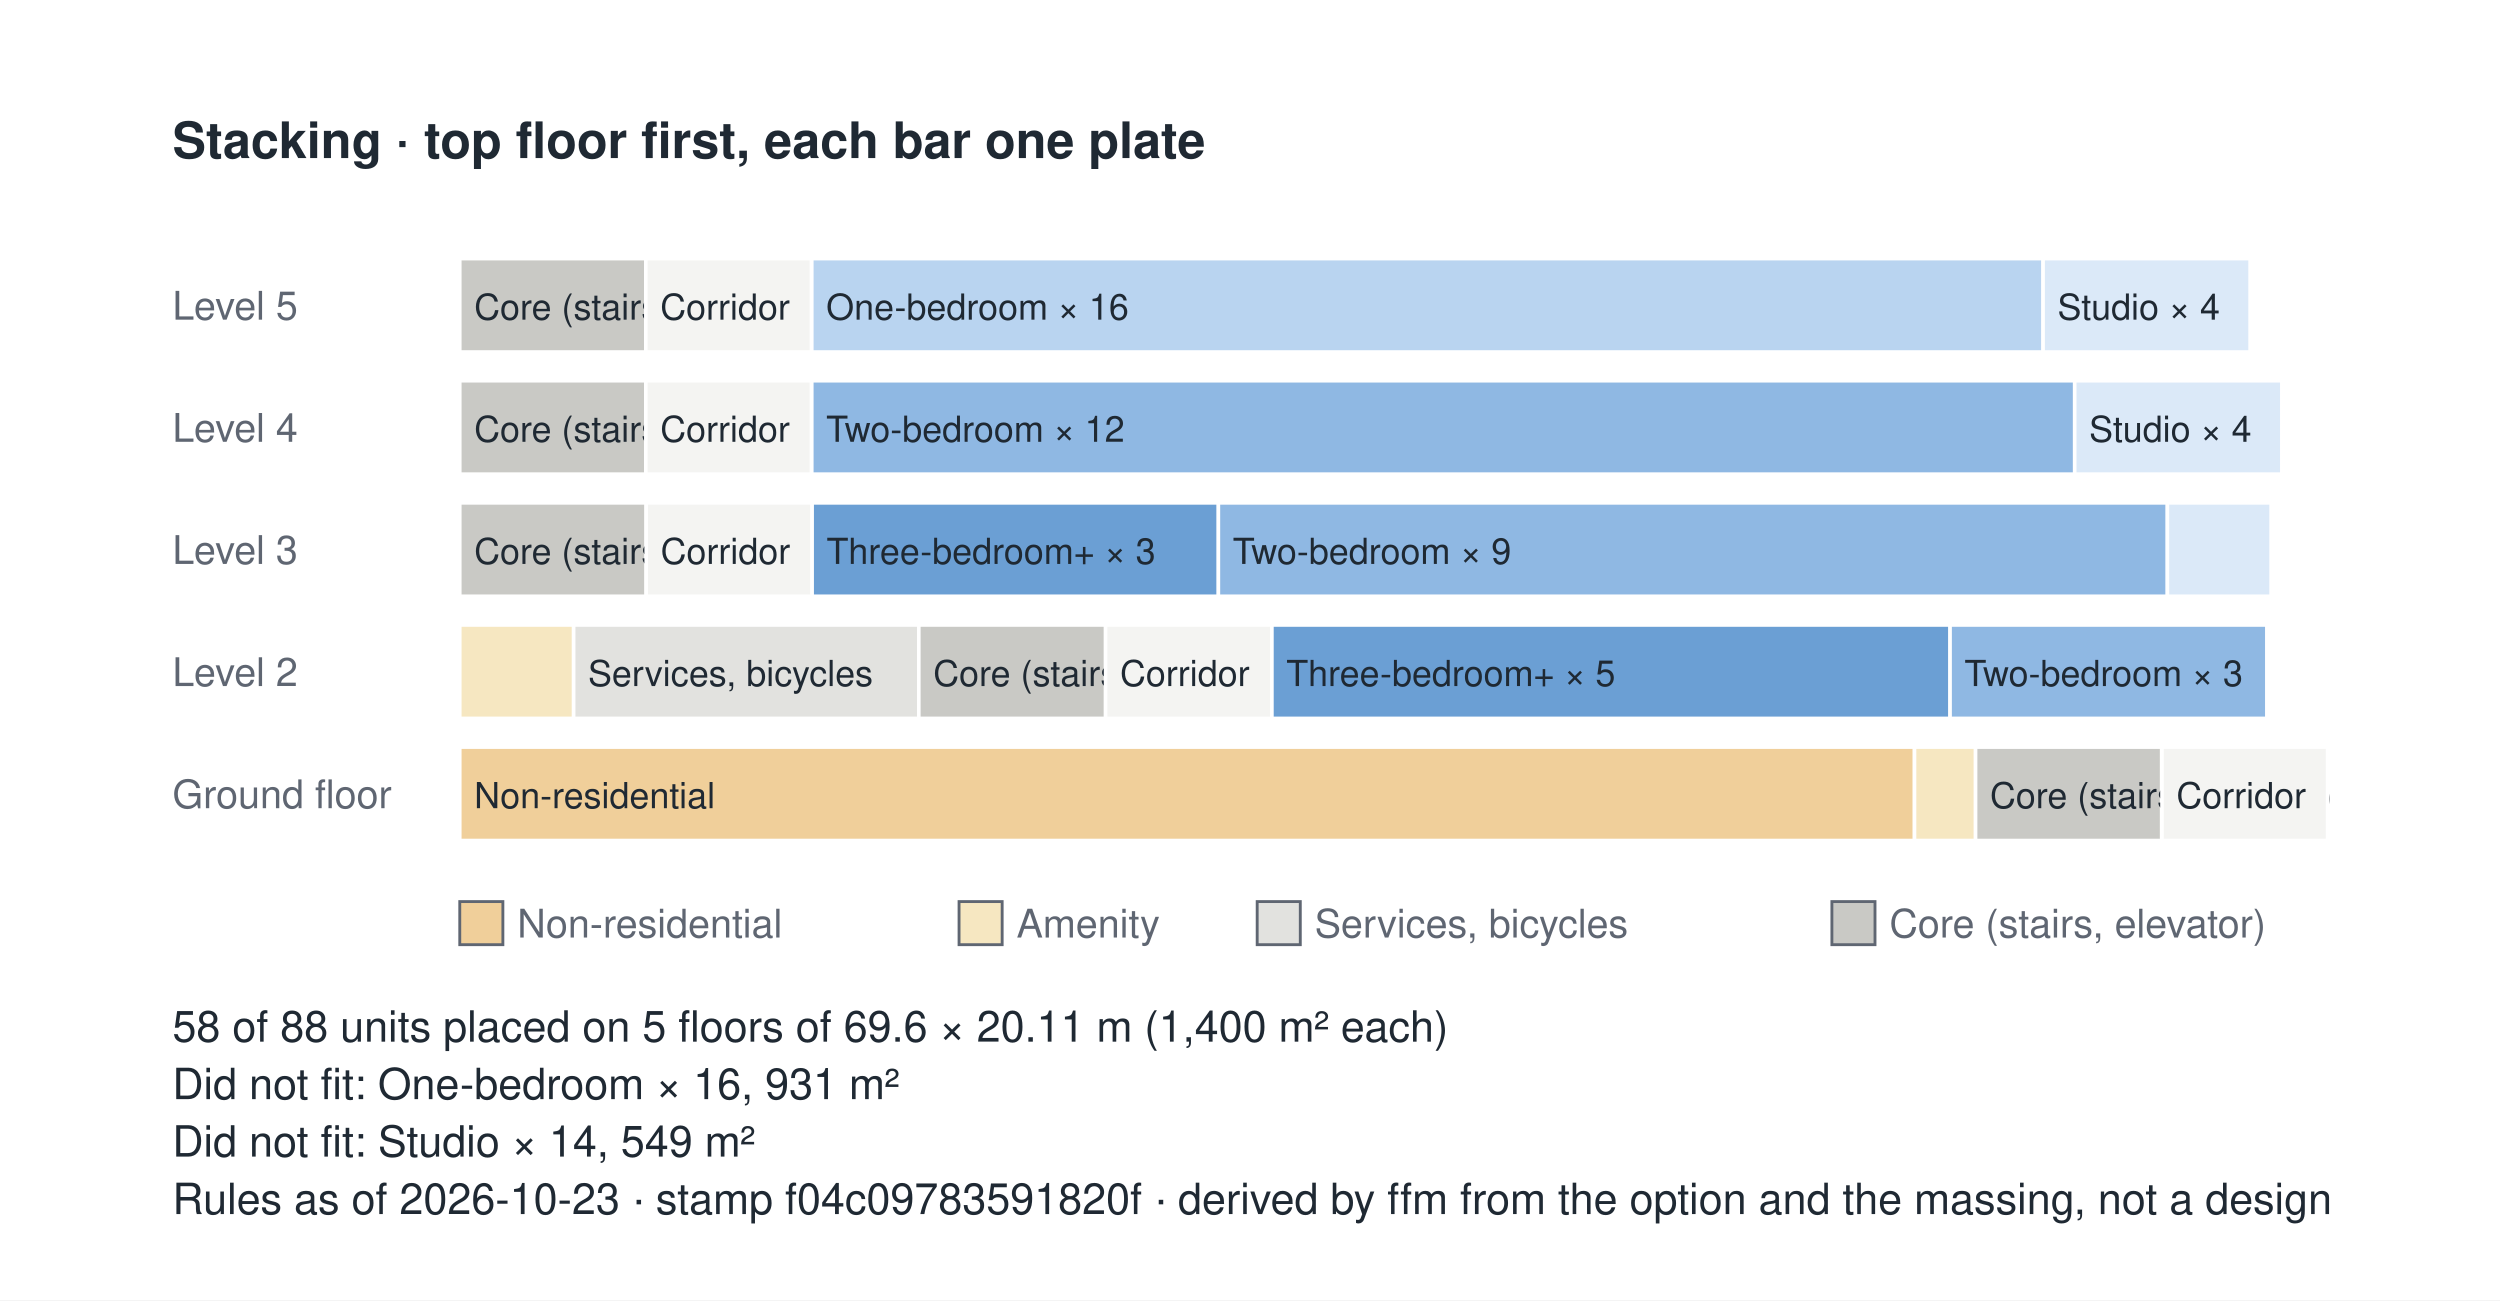
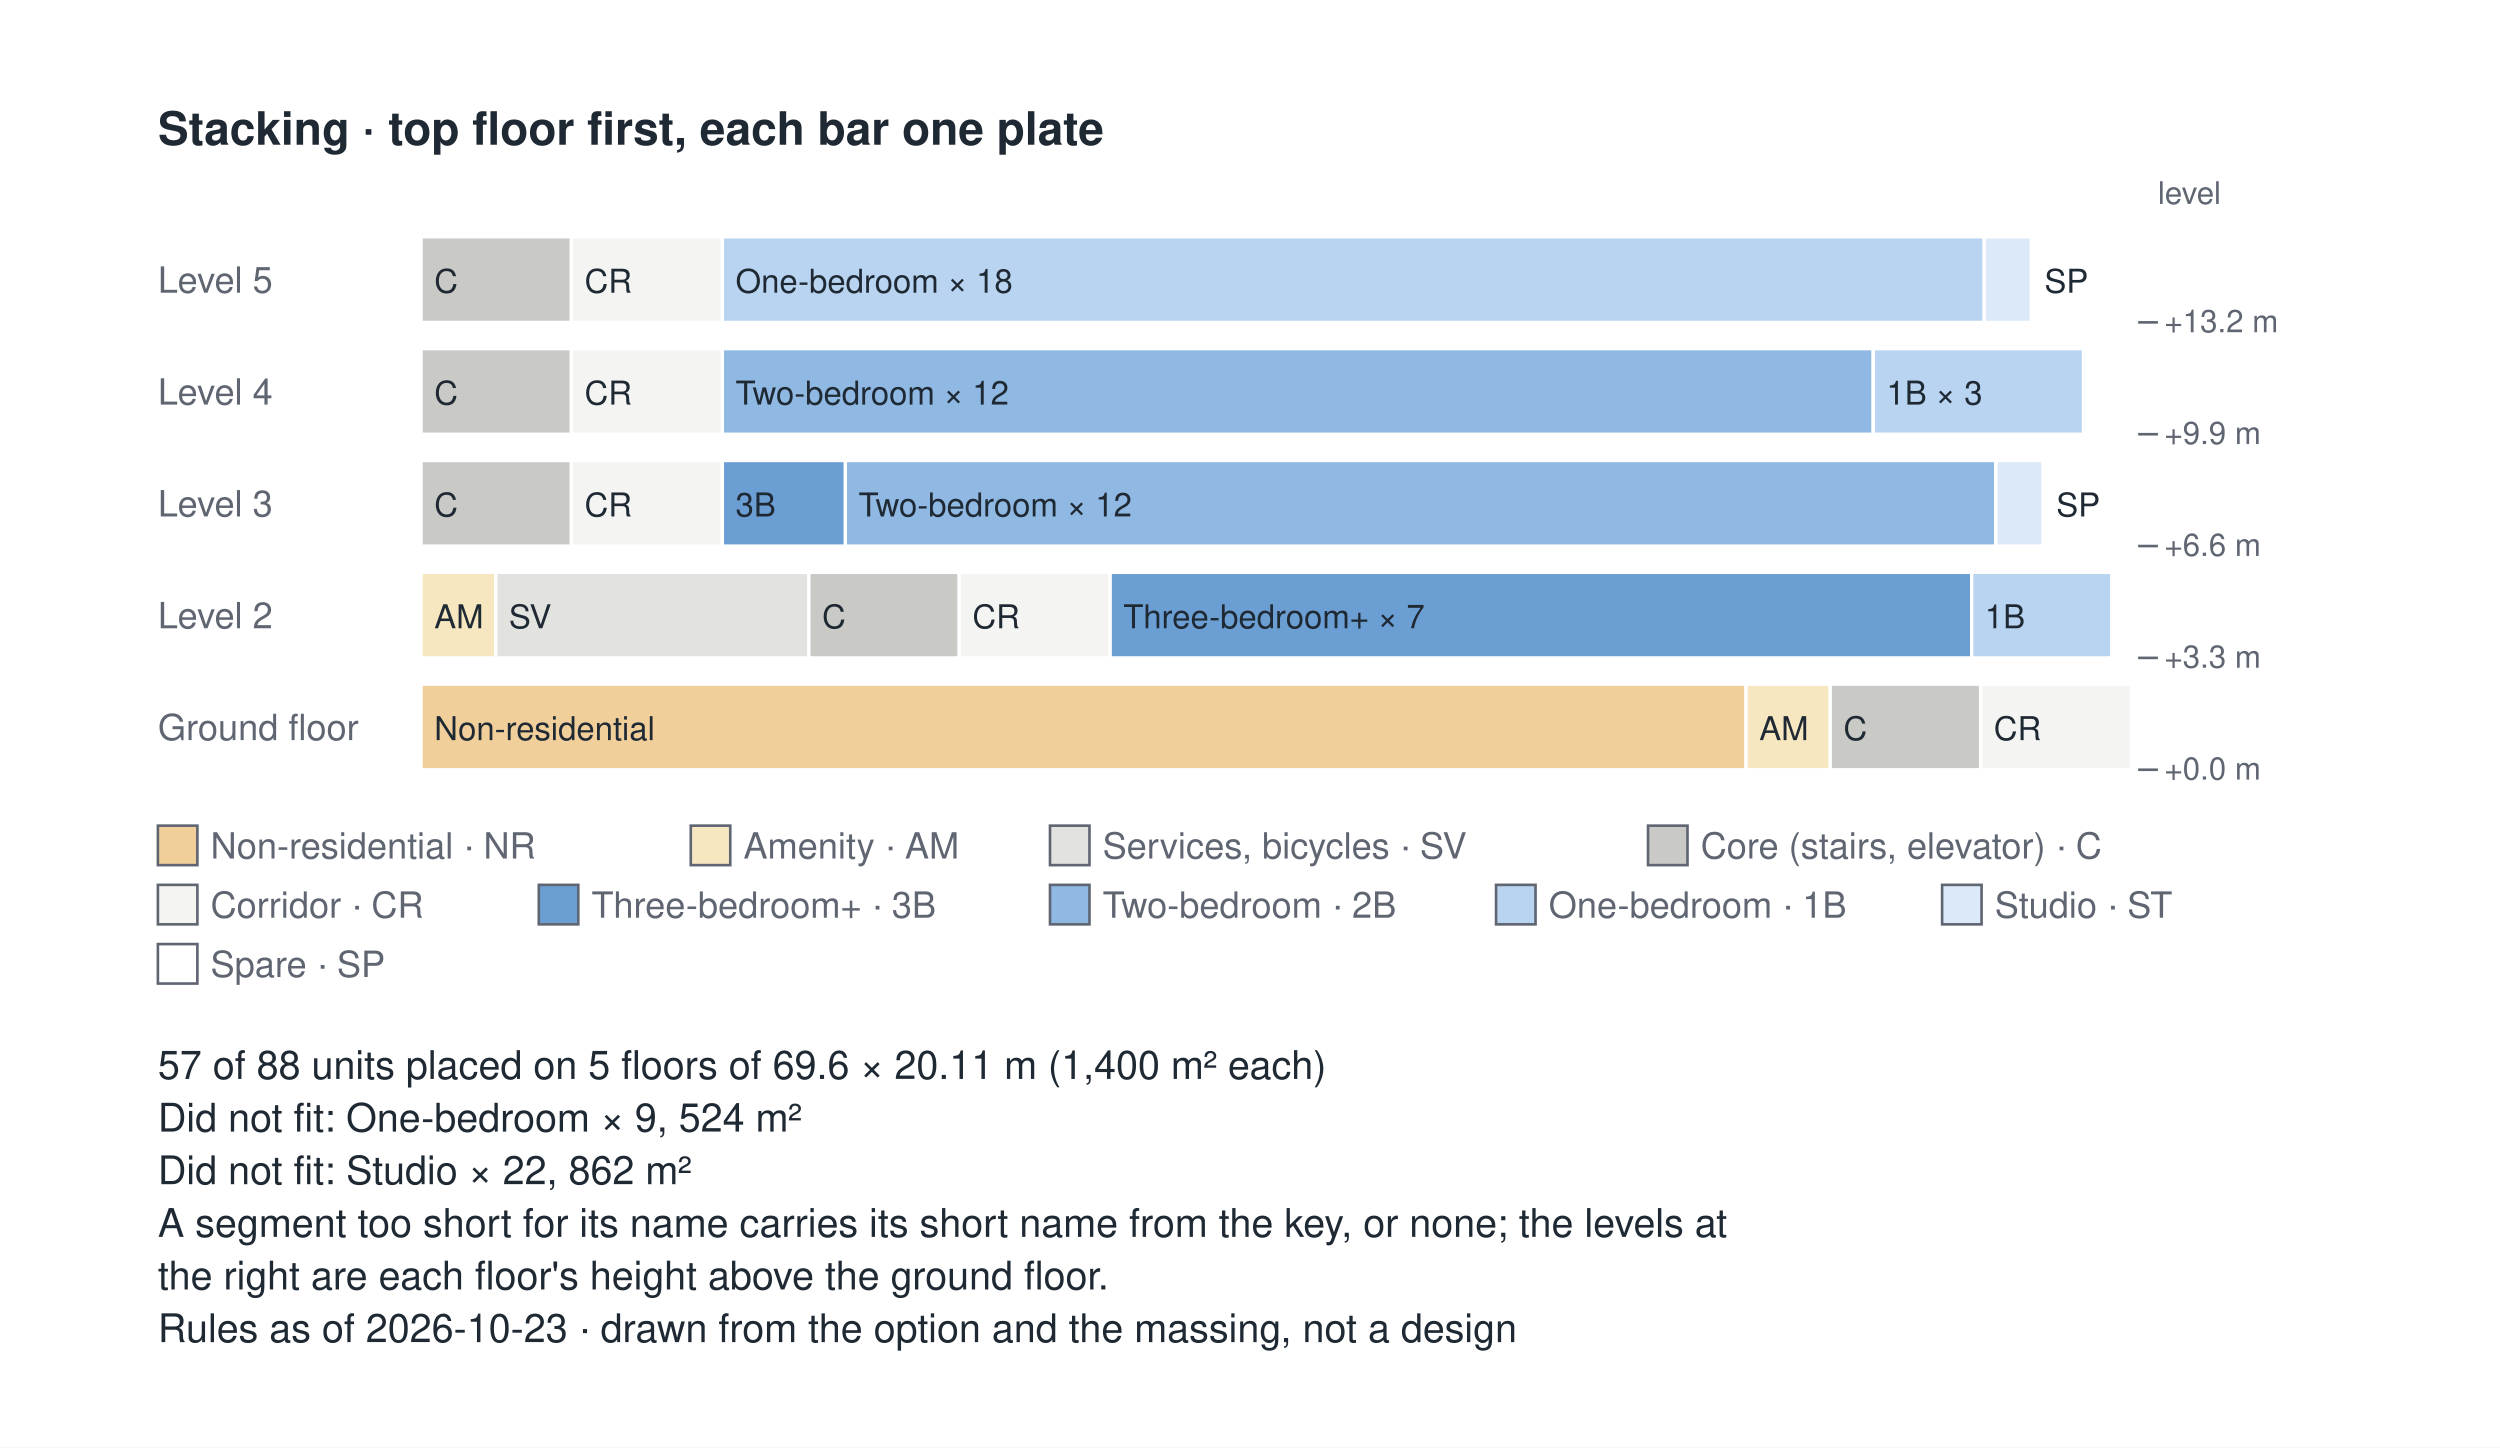
- <svg xmlns="http://www.w3.org/2000/svg" width="696" height="362" viewBox="0 0 696 362" font-family="IBM Plex Sans, Helvetica, Arial, sans-serif" font-size="12" fill="#1f2933" role="img" aria-label="Stacking diagram">
+ <svg xmlns="http://www.w3.org/2000/svg" width="760" height="440" viewBox="0 0 760 440" font-family="IBM Plex Sans, Helvetica, Arial, sans-serif" font-size="12" fill="#1f2933" role="img" aria-label="Stacking diagram">
  <rect width="100%" height="100%" fill="#ffffff" />
  <text x="48" y="44" font-size="14" font-weight="600">Stacking · top floor first, each bar one plate</text>
+   <text x="656" y="62" font-size="9.5" fill="#5f6672">level</text>
  <text x="48" y="89.0" font-size="11" fill="#5f6672">Level 5</text>
-   <rect x="128.0" y="72" width="51.8" height="26" fill="#c9c9c5" stroke="#ffffff" stroke-width="1" />
-   <text x="132.0" y="89.0" font-size="10" fill="#1f2933">Core (stairs, elevator)</text>
-   <rect x="179.8" y="72" width="46.1" height="26" fill="#f4f4f2" stroke="#ffffff" stroke-width="1" />
-   <text x="183.8" y="89.0" font-size="10" fill="#1f2933">Corridor</text>
-   <rect x="226.0" y="72" width="342.8" height="26" fill="#b9d4f0" stroke="#ffffff" stroke-width="1" />
-   <text x="230.0" y="89.0" font-size="10" fill="#1f2933">One-bedroom × 16</text>
-   <rect x="568.8" y="72" width="57.7" height="26" fill="#dbe9f8" stroke="#ffffff" stroke-width="1" />
-   <text x="572.8" y="89.0" font-size="10" fill="#1f2933">Studio × 4</text>
-   <rect x="626.5" y="72" width="21.5" height="26" fill="#ffffff" stroke="#ffffff" stroke-width="1" />
+   <rect x="128.0" y="72" width="45.7" height="26" fill="#c9c9c5" stroke="#ffffff" stroke-width="1" />
+   <text x="132.0" y="89.0" font-size="10" fill="#1f2933">C</text>
+   <rect x="173.7" y="72" width="45.9" height="26" fill="#f4f4f2" stroke="#ffffff" stroke-width="1" />
+   <text x="177.7" y="89.0" font-size="10" fill="#1f2933">CR</text>
+   <rect x="219.6" y="72" width="383.6" height="26" fill="#b9d4f0" stroke="#ffffff" stroke-width="1" />
+   <text x="223.6" y="89.0" font-size="10" fill="#1f2933">One-bedroom × 18</text>
+   <rect x="603.2" y="72" width="14.4" height="26" fill="#dbe9f8" stroke="#ffffff" stroke-width="1" />
+   <rect x="617.5" y="72" width="30.5" height="26" fill="#ffffff" stroke="#ffffff" stroke-width="1" />
+   <text x="621.5" y="89.0" font-size="10" fill="#1f2933">SP</text>
+   <line x1="650" y1="98" x2="656" y2="98" stroke="#5f6672" stroke-width="0.8" />
+   <text x="658" y="101.0" font-size="9.5" fill="#5f6672">+13.2 m</text>
  <text x="48" y="123.0" font-size="11" fill="#5f6672">Level 4</text>
-   <rect x="128.0" y="106" width="51.8" height="26" fill="#c9c9c5" stroke="#ffffff" stroke-width="1" />
-   <text x="132.0" y="123.0" font-size="10" fill="#1f2933">Core (stairs, elevator)</text>
-   <rect x="179.8" y="106" width="46.1" height="26" fill="#f4f4f2" stroke="#ffffff" stroke-width="1" />
-   <text x="183.8" y="123.0" font-size="10" fill="#1f2933">Corridor</text>
-   <rect x="226.0" y="106" width="351.6" height="26" fill="#8fb8e3" stroke="#ffffff" stroke-width="1" />
-   <text x="230.0" y="123.0" font-size="10" fill="#1f2933">Two-bedroom × 12</text>
-   <rect x="577.6" y="106" width="57.7" height="26" fill="#dbe9f8" stroke="#ffffff" stroke-width="1" />
-   <text x="581.6" y="123.0" font-size="10" fill="#1f2933">Studio × 4</text>
-   <rect x="635.3" y="106" width="12.7" height="26" fill="#ffffff" stroke="#ffffff" stroke-width="1" />
+   <rect x="128.0" y="106" width="45.7" height="26" fill="#c9c9c5" stroke="#ffffff" stroke-width="1" />
+   <text x="132.0" y="123.0" font-size="10" fill="#1f2933">C</text>
+   <rect x="173.7" y="106" width="45.9" height="26" fill="#f4f4f2" stroke="#ffffff" stroke-width="1" />
+   <text x="177.7" y="123.0" font-size="10" fill="#1f2933">CR</text>
+   <rect x="219.6" y="106" width="349.8" height="26" fill="#8fb8e3" stroke="#ffffff" stroke-width="1" />
+   <text x="223.6" y="123.0" font-size="10" fill="#1f2933">Two-bedroom × 12</text>
+   <rect x="569.5" y="106" width="63.9" height="26" fill="#b9d4f0" stroke="#ffffff" stroke-width="1" />
+   <text x="573.5" y="123.0" font-size="10" fill="#1f2933">1B × 3</text>
+   <rect x="633.4" y="106" width="14.6" height="26" fill="#ffffff" stroke="#ffffff" stroke-width="1" />
+   <line x1="650" y1="132" x2="656" y2="132" stroke="#5f6672" stroke-width="0.8" />
+   <text x="658" y="135.0" font-size="9.5" fill="#5f6672">+9.9 m</text>
  <text x="48" y="157.0" font-size="11" fill="#5f6672">Level 3</text>
-   <rect x="128.0" y="140" width="51.9" height="26" fill="#c9c9c5" stroke="#ffffff" stroke-width="1" />
-   <text x="132.0" y="157.0" font-size="10" fill="#1f2933">Core (stairs, elevator)</text>
-   <rect x="179.9" y="140" width="46.2" height="26" fill="#f4f4f2" stroke="#ffffff" stroke-width="1" />
-   <text x="183.9" y="157.0" font-size="10" fill="#1f2933">Corridor</text>
-   <rect x="226.1" y="140" width="113.1" height="26" fill="#6b9fd4" stroke="#ffffff" stroke-width="1" />
-   <text x="230.1" y="157.0" font-size="10" fill="#1f2933">Three-bedroom+ × 3</text>
-   <rect x="339.2" y="140" width="264.2" height="26" fill="#8fb8e3" stroke="#ffffff" stroke-width="1" />
-   <text x="343.2" y="157.0" font-size="10" fill="#1f2933">Two-bedroom × 9</text>
-   <rect x="603.4" y="140" width="28.9" height="26" fill="#dbe9f8" stroke="#ffffff" stroke-width="1" />
-   <rect x="632.4" y="140" width="15.6" height="26" fill="#ffffff" stroke="#ffffff" stroke-width="1" />
+   <rect x="128.0" y="140" width="45.7" height="26" fill="#c9c9c5" stroke="#ffffff" stroke-width="1" />
+   <text x="132.0" y="157.0" font-size="10" fill="#1f2933">C</text>
+   <rect x="173.7" y="140" width="45.9" height="26" fill="#f4f4f2" stroke="#ffffff" stroke-width="1" />
+   <text x="177.7" y="157.0" font-size="10" fill="#1f2933">CR</text>
+   <rect x="219.6" y="140" width="37.4" height="26" fill="#6b9fd4" stroke="#ffffff" stroke-width="1" />
+   <text x="223.6" y="157.0" font-size="10" fill="#1f2933">3B</text>
+   <rect x="257.0" y="140" width="349.7" height="26" fill="#8fb8e3" stroke="#ffffff" stroke-width="1" />
+   <text x="261.0" y="157.0" font-size="10" fill="#1f2933">Two-bedroom × 12</text>
+   <rect x="606.8" y="140" width="14.4" height="26" fill="#dbe9f8" stroke="#ffffff" stroke-width="1" />
+   <rect x="621.1" y="140" width="26.9" height="26" fill="#ffffff" stroke="#ffffff" stroke-width="1" />
+   <text x="625.1" y="157.0" font-size="10" fill="#1f2933">SP</text>
+   <line x1="650" y1="166" x2="656" y2="166" stroke="#5f6672" stroke-width="0.8" />
+   <text x="658" y="169.0" font-size="9.5" fill="#5f6672">+6.6 m</text>
  <text x="48" y="191.0" font-size="11" fill="#5f6672">Level 2</text>
-   <rect x="128.0" y="174" width="31.7" height="26" fill="#f6e7c1" stroke="#ffffff" stroke-width="1" />
-   <rect x="159.7" y="174" width="96.1" height="26" fill="#e2e2df" stroke="#ffffff" stroke-width="1" />
-   <text x="163.7" y="191.0" font-size="10" fill="#1f2933">Services, bicycles</text>
-   <rect x="255.8" y="174" width="52.0" height="26" fill="#c9c9c5" stroke="#ffffff" stroke-width="1" />
-   <text x="259.8" y="191.0" font-size="10" fill="#1f2933">Core (stairs, elevator)</text>
-   <rect x="307.8" y="174" width="46.3" height="26" fill="#f4f4f2" stroke="#ffffff" stroke-width="1" />
-   <text x="311.8" y="191.0" font-size="10" fill="#1f2933">Corridor</text>
-   <rect x="354.1" y="174" width="188.8" height="26" fill="#6b9fd4" stroke="#ffffff" stroke-width="1" />
-   <text x="358.1" y="191.0" font-size="10" fill="#1f2933">Three-bedroom+ × 5</text>
-   <rect x="542.9" y="174" width="88.2" height="26" fill="#8fb8e3" stroke="#ffffff" stroke-width="1" />
-   <text x="546.9" y="191.0" font-size="10" fill="#1f2933">Two-bedroom × 3</text>
-   <rect x="631.2" y="174" width="16.8" height="26" fill="#ffffff" stroke="#ffffff" stroke-width="1" />
+   <rect x="128.0" y="174" width="22.7" height="26" fill="#f6e7c1" stroke="#ffffff" stroke-width="1" />
+   <text x="132.0" y="191.0" font-size="10" fill="#1f2933">AM</text>
+   <rect x="150.7" y="174" width="95.2" height="26" fill="#e2e2df" stroke="#ffffff" stroke-width="1" />
+   <text x="154.7" y="191.0" font-size="10" fill="#1f2933">SV</text>
+   <rect x="245.9" y="174" width="45.7" height="26" fill="#c9c9c5" stroke="#ffffff" stroke-width="1" />
+   <text x="249.9" y="191.0" font-size="10" fill="#1f2933">C</text>
+   <rect x="291.6" y="174" width="45.9" height="26" fill="#f4f4f2" stroke="#ffffff" stroke-width="1" />
+   <text x="295.6" y="191.0" font-size="10" fill="#1f2933">CR</text>
+   <rect x="337.5" y="174" width="261.9" height="26" fill="#6b9fd4" stroke="#ffffff" stroke-width="1" />
+   <text x="341.5" y="191.0" font-size="10" fill="#1f2933">Three-bedroom+ × 7</text>
+   <rect x="599.4" y="174" width="42.6" height="26" fill="#b9d4f0" stroke="#ffffff" stroke-width="1" />
+   <text x="603.4" y="191.0" font-size="10" fill="#1f2933">1B</text>
+   <rect x="642.1" y="174" width="5.9" height="26" fill="#ffffff" stroke="#ffffff" stroke-width="1" />
+   <line x1="650" y1="200" x2="656" y2="200" stroke="#5f6672" stroke-width="0.8" />
+   <text x="658" y="203.0" font-size="9.5" fill="#5f6672">+3.3 m</text>
  <text x="48" y="225.0" font-size="11" fill="#5f6672">Ground floor</text>
-   <rect x="128.0" y="208" width="405.0" height="26" fill="#f0cf9a" stroke="#ffffff" stroke-width="1" />
+   <rect x="128.0" y="208" width="402.8" height="26" fill="#f0cf9a" stroke="#ffffff" stroke-width="1" />
  <text x="132.0" y="225.0" font-size="10" fill="#1f2933">Non-residential</text>
-   <rect x="533.0" y="208" width="17.0" height="26" fill="#f6e7c1" stroke="#ffffff" stroke-width="1" />
-   <rect x="550.0" y="208" width="51.8" height="26" fill="#c9c9c5" stroke="#ffffff" stroke-width="1" />
-   <text x="554.0" y="225.0" font-size="10" fill="#1f2933">Core (stairs, elevator)</text>
-   <rect x="601.9" y="208" width="46.1" height="26" fill="#f4f4f2" stroke="#ffffff" stroke-width="1" />
-   <text x="605.9" y="225.0" font-size="10" fill="#1f2933">Corridor</text>
-   <rect x="128.0" y="251.0" width="12" height="12" fill="#f0cf9a" stroke="#5f6672" stroke-width="0.8" />
-   <text x="144.0" y="261.0" fill="#5f6672" font-size="11">Non-residential</text>
-   <rect x="267.0" y="251.0" width="12" height="12" fill="#f6e7c1" stroke="#5f6672" stroke-width="0.8" />
-   <text x="283.0" y="261.0" fill="#5f6672" font-size="11">Amenity</text>
-   <rect x="350.0" y="251.0" width="12" height="12" fill="#e2e2df" stroke="#5f6672" stroke-width="0.8" />
-   <text x="366.0" y="261.0" fill="#5f6672" font-size="11">Services, bicycles</text>
-   <rect x="510.0" y="251.0" width="12" height="12" fill="#c9c9c5" stroke="#5f6672" stroke-width="0.8" />
-   <text x="526.0" y="261.0" fill="#5f6672" font-size="11">Core (stairs, elevator)</text>
-   <rect x="705.0" y="251.0" width="12" height="12" fill="#f4f4f2" stroke="#5f6672" stroke-width="0.8" />
-   <text x="721.0" y="261.0" fill="#5f6672" font-size="11">Corridor</text>
-   <rect x="795.0" y="251.0" width="12" height="12" fill="#6b9fd4" stroke="#5f6672" stroke-width="0.8" />
-   <text x="811.0" y="261.0" fill="#5f6672" font-size="11">Three-bedroom+</text>
-   <rect x="927.0" y="251.0" width="12" height="12" fill="#8fb8e3" stroke="#5f6672" stroke-width="0.8" />
-   <text x="943.0" y="261.0" fill="#5f6672" font-size="11">Two-bedroom</text>
-   <rect x="1038.0" y="251.0" width="12" height="12" fill="#b9d4f0" stroke="#5f6672" stroke-width="0.8" />
-   <text x="1054.0" y="261.0" fill="#5f6672" font-size="11">One-bedroom</text>
-   <rect x="1149.0" y="251.0" width="12" height="12" fill="#dbe9f8" stroke="#5f6672" stroke-width="0.8" />
-   <text x="1165.0" y="261.0" fill="#5f6672" font-size="11">Studio</text>
-   <rect x="1225.0" y="251.0" width="12" height="12" fill="#ffffff" stroke="#5f6672" stroke-width="0.8" />
-   <text x="1241.0" y="261.0" fill="#5f6672" font-size="11">Spare</text>
-   <text x="48.0" y="290.0" fill="#1f2933">58 of 88 units placed on 5 floors of 69.6 × 20.11 m (1,400 m² each)</text>
-   <text x="48.0" y="306.0" fill="#1f2933">Did not fit: One-bedroom × 16, 931 m²</text>
-   <text x="48.0" y="322.0" fill="#1f2933">Did not fit: Studio × 14, 549 m²</text>
-   <text x="48.0" y="338.0" fill="#1f2933">Rules as of 2026-10-23 · stamp f04c09783591820f · derived by ffm from the option and the massing, not a design</text>
+   <rect x="530.8" y="208" width="25.6" height="26" fill="#f6e7c1" stroke="#ffffff" stroke-width="1" />
+   <text x="534.8" y="225.0" font-size="10" fill="#1f2933">AM</text>
+   <rect x="556.4" y="208" width="45.7" height="26" fill="#c9c9c5" stroke="#ffffff" stroke-width="1" />
+   <text x="560.4" y="225.0" font-size="10" fill="#1f2933">C</text>
+   <rect x="602.1" y="208" width="45.9" height="26" fill="#f4f4f2" stroke="#ffffff" stroke-width="1" />
+   <text x="606.1" y="225.0" font-size="10" fill="#1f2933">CR</text>
+   <line x1="650" y1="234" x2="656" y2="234" stroke="#5f6672" stroke-width="0.8" />
+   <text x="658" y="237.0" font-size="9.5" fill="#5f6672">+0.0 m</text>
+   <g transform="translate(0.0 260.0)">
+     <rect x="48.0" y="-9.0" width="12" height="12" fill="#f0cf9a" stroke="#5f6672" stroke-width="0.8" />
+     <text x="64.0" y="1.0" fill="#5f6672" font-size="11">Non-residential · NR</text>
+     <rect x="210.0" y="-9.0" width="12" height="12" fill="#f6e7c1" stroke="#5f6672" stroke-width="0.8" />
+     <text x="226.0" y="1.0" fill="#5f6672" font-size="11">Amenity · AM</text>
+     <rect x="319.2" y="-9.0" width="12" height="12" fill="#e2e2df" stroke="#5f6672" stroke-width="0.8" />
+     <text x="335.2" y="1.0" fill="#5f6672" font-size="11">Services, bicycles · SV</text>
+     <rect x="501.0" y="-9.0" width="12" height="12" fill="#c9c9c5" stroke="#5f6672" stroke-width="0.8" />
+     <text x="517.0" y="1.0" fill="#5f6672" font-size="11">Core (stairs, elevator) · C</text>
+     <rect x="48.0" y="9.0" width="12" height="12" fill="#f4f4f2" stroke="#5f6672" stroke-width="0.8" />
+     <text x="64.0" y="19.0" fill="#5f6672" font-size="11">Corridor · CR</text>
+     <rect x="163.8" y="9.0" width="12" height="12" fill="#6b9fd4" stroke="#5f6672" stroke-width="0.8" />
+     <text x="179.8" y="19.0" fill="#5f6672" font-size="11">Three-bedroom+ · 3B</text>
+     <rect x="319.2" y="9.0" width="12" height="12" fill="#8fb8e3" stroke="#5f6672" stroke-width="0.8" />
+     <text x="335.2" y="19.0" fill="#5f6672" font-size="11">Two-bedroom · 2B</text>
+     <rect x="454.8" y="9.0" width="12" height="12" fill="#b9d4f0" stroke="#5f6672" stroke-width="0.8" />
+     <text x="470.8" y="19.0" fill="#5f6672" font-size="11">One-bedroom · 1B</text>
+     <rect x="590.4" y="9.0" width="12" height="12" fill="#dbe9f8" stroke="#5f6672" stroke-width="0.8" />
+     <text x="606.4" y="19.0" fill="#5f6672" font-size="11">Studio · ST</text>
+     <rect x="48.0" y="27.0" width="12" height="12" fill="#ffffff" stroke="#5f6672" stroke-width="0.8" />
+     <text x="64.0" y="37.0" fill="#5f6672" font-size="11">Spare · SP</text>
+   </g>
+   <text x="48.0" y="328.0" font-size="12" fill="#1f2933">57 of 88 units placed on 5 floors of 69.6 × 20.11 m (1,400 m² each)</text>
+   <text x="48.0" y="344.0" font-size="12" fill="#1f2933">Did not fit: One-bedroom × 9, 524 m²</text>
+   <text x="48.0" y="360.0" font-size="12" fill="#1f2933">Did not fit: Studio × 22, 862 m²</text>
+   <text x="48.0" y="376.0" font-size="12" fill="#1f2933">A segment too short for its name carries its short name from the key, or none; the levels at</text>
+   <text x="48.0" y="392.0" font-size="12" fill="#1f2933">the right are each floor's height above the ground floor.</text>
+   <text x="48.0" y="408.0" font-size="12" fill="#1f2933">Rules as of 2026-10-23 · drawn from the option and the massing, not a design</text>
</svg>
